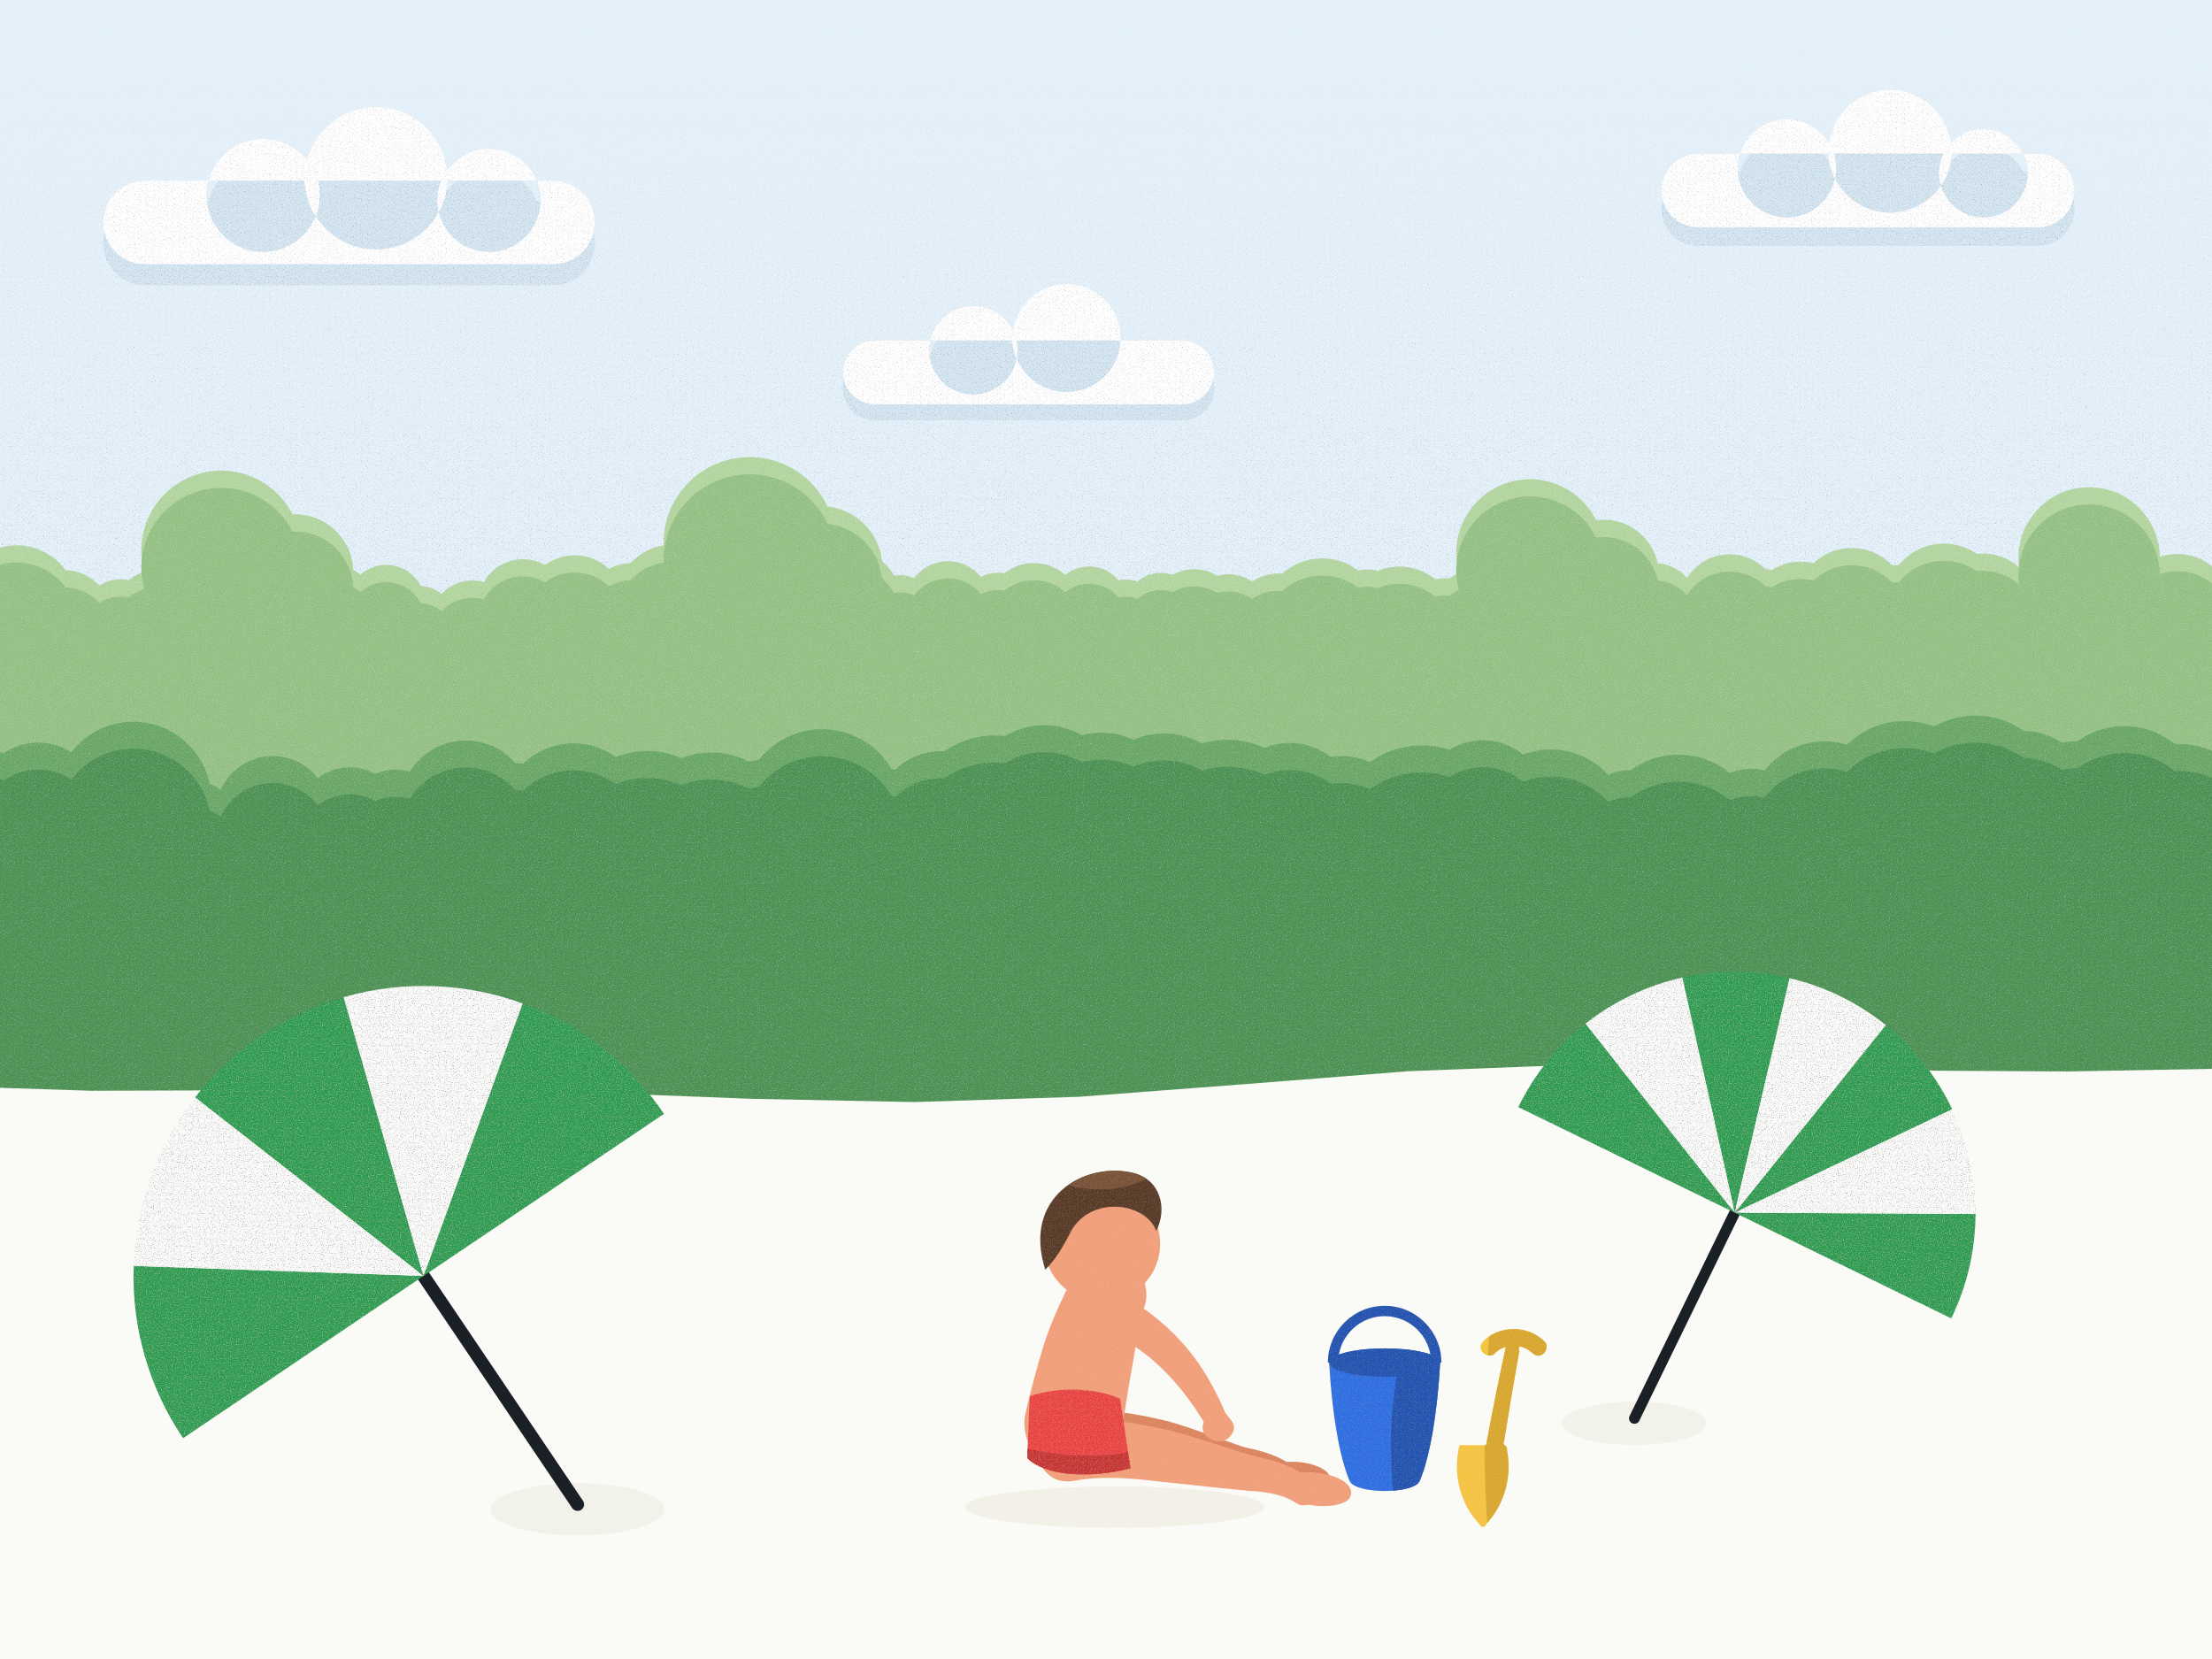
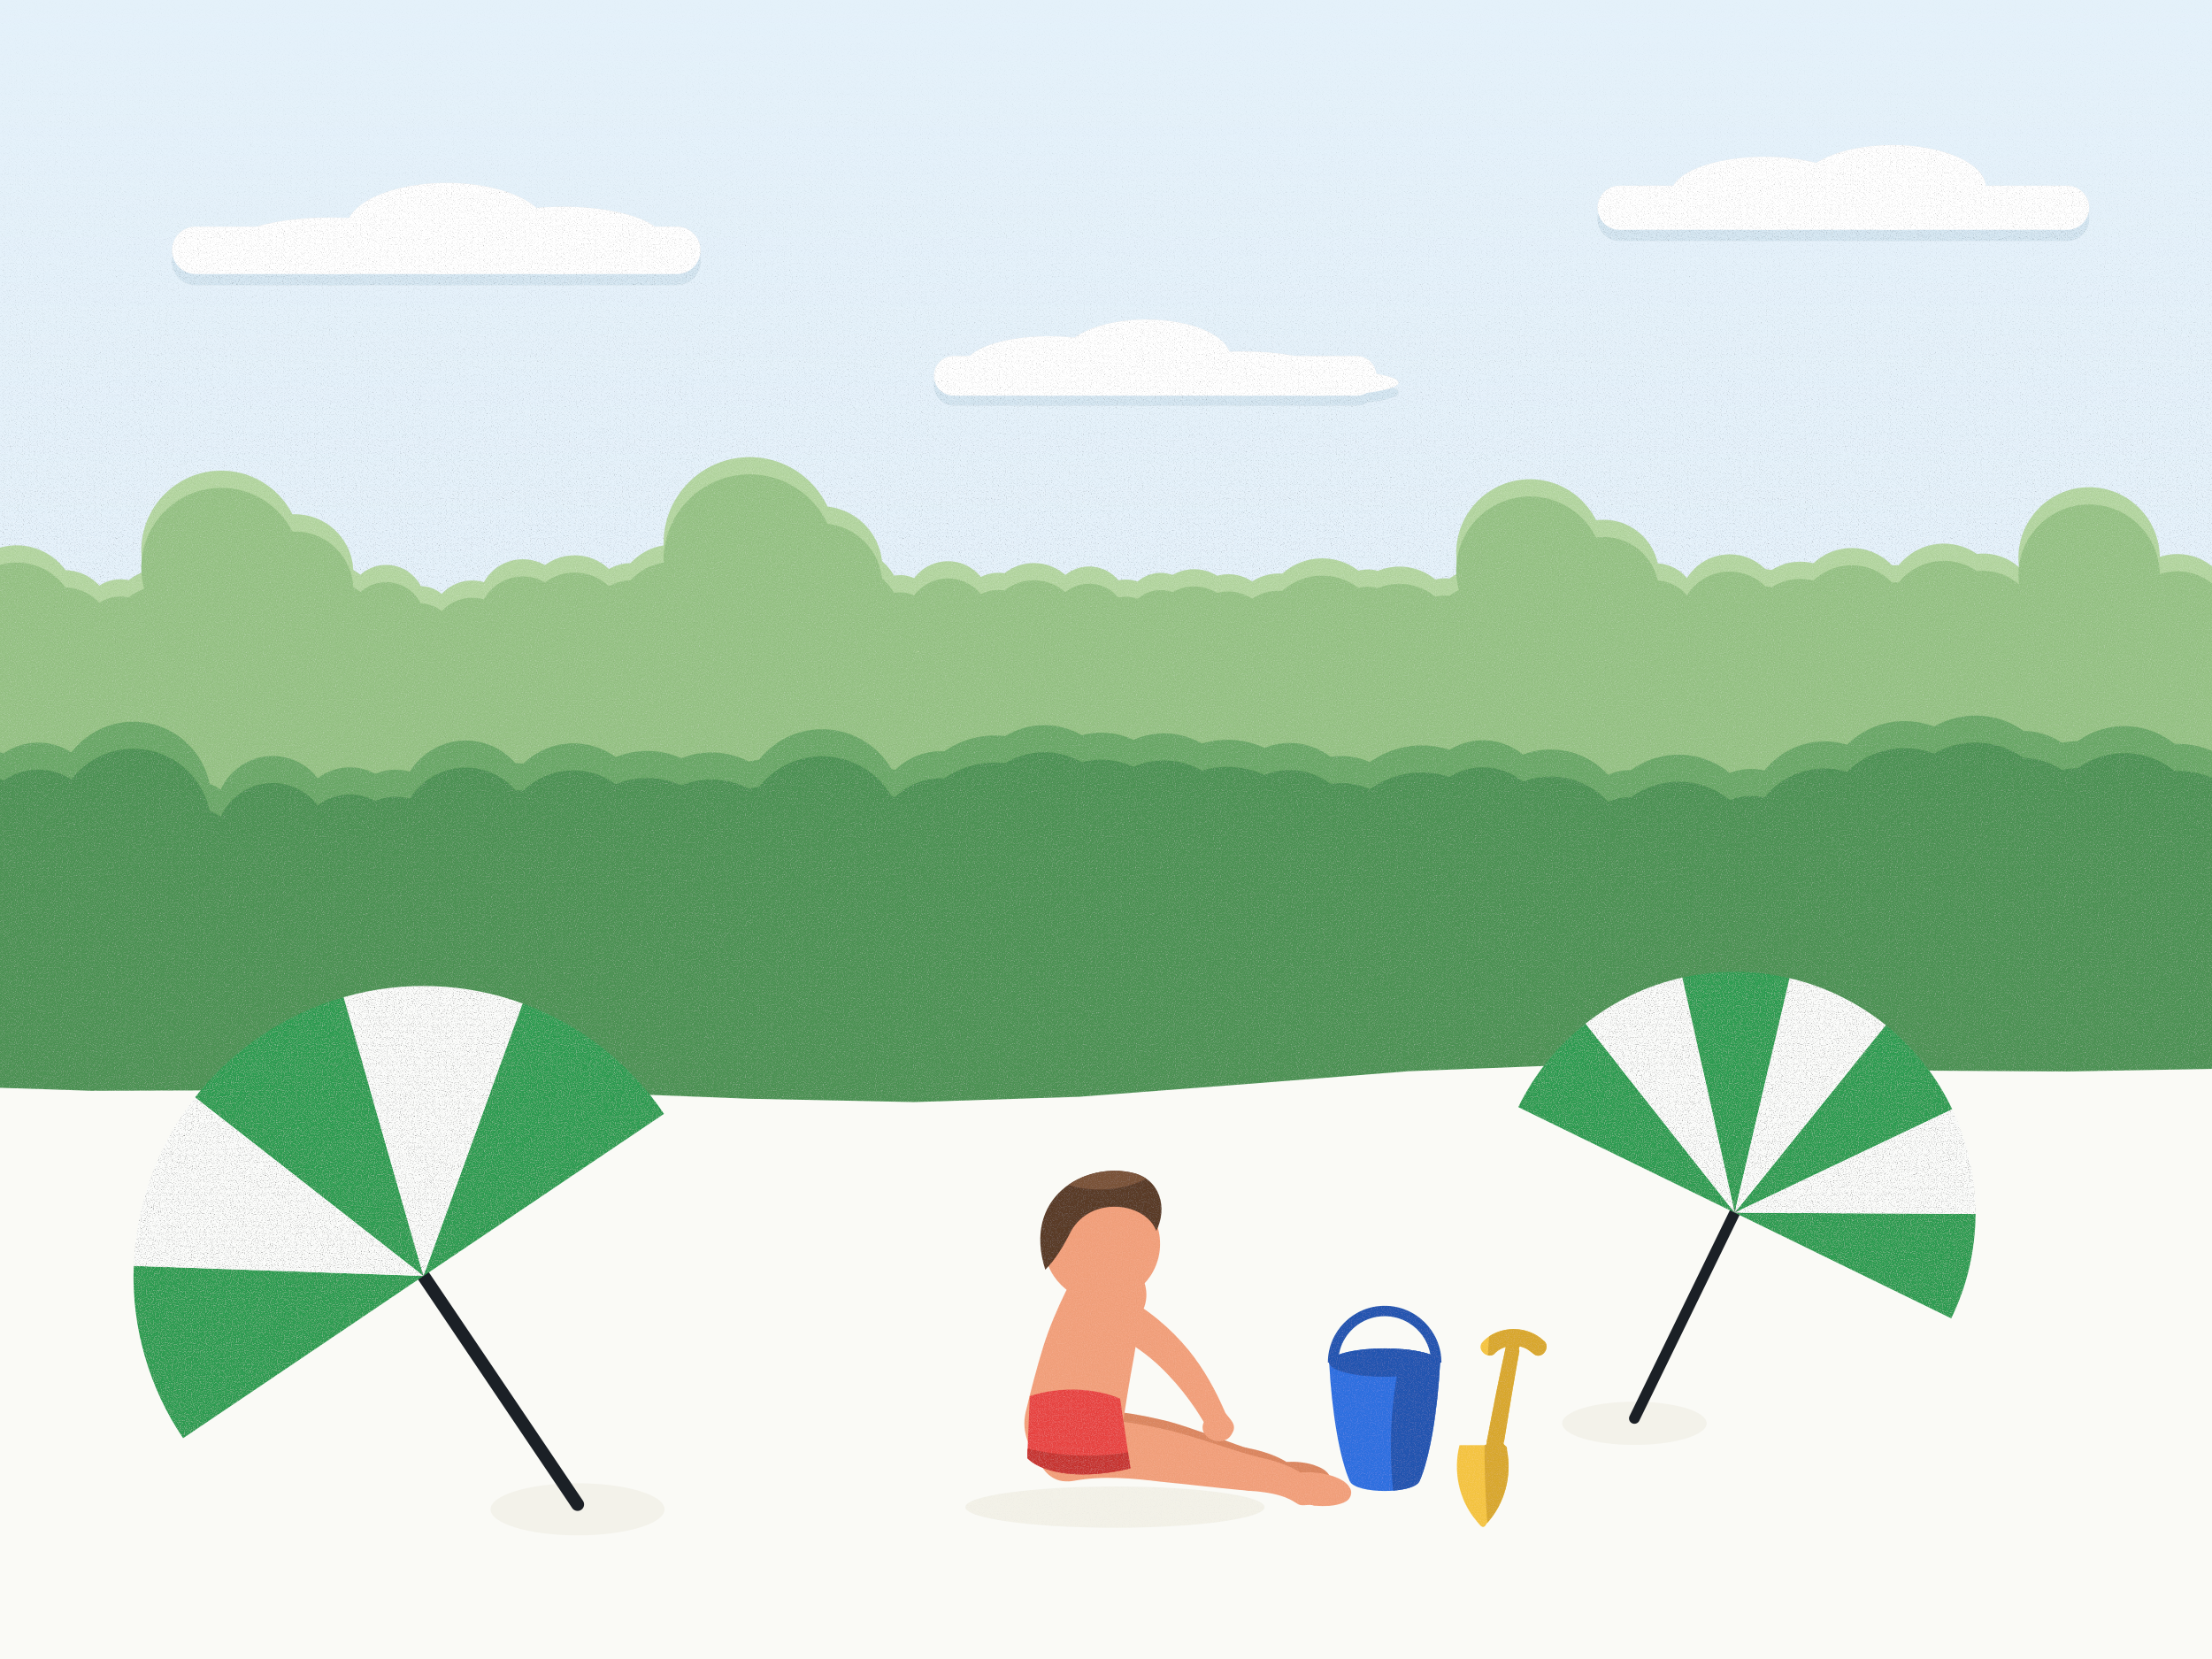
<svg xmlns="http://www.w3.org/2000/svg" width="1800" height="1350" viewBox="0 0 1800 1350">
  <defs>
    <filter id="grainCiel" x="-2%" y="-2%" width="104%" height="104%">
      <feTurbulence type="fractalNoise" baseFrequency="1.2" numOctaves="2" seed="8" result="bruit" />
      <feColorMatrix in="bruit" type="saturate" values="0" result="gris" />
      <feComponentTransfer in="gris" result="regle">
        <feFuncA type="linear" slope="1.05" intercept="0" />
      </feComponentTransfer>
      <feComposite in="regle" in2="SourceAlpha" operator="in" result="decoupe" />
      <feBlend in="SourceGraphic" in2="decoupe" mode="overlay" />
    </filter>
    <filter id="grainVert" x="-2%" y="-2%" width="104%" height="104%">
      <feTurbulence type="fractalNoise" baseFrequency="1.2" numOctaves="2" seed="21" result="bruit" />
      <feColorMatrix in="bruit" type="saturate" values="0" result="gris" />
      <feComponentTransfer in="gris" result="regle">
        <feFuncA type="linear" slope="0.50" intercept="0" />
      </feComponentTransfer>
      <feComposite in="regle" in2="SourceAlpha" operator="in" result="decoupe" />
      <feBlend in="SourceGraphic" in2="decoupe" mode="overlay" />
    </filter>
    <filter id="grainTissu" x="-2%" y="-2%" width="104%" height="104%">
      <feTurbulence type="fractalNoise" baseFrequency="1.2" numOctaves="2" seed="77" result="bruit" />
      <feColorMatrix in="bruit" type="luminanceToAlpha" result="alpha" />
      <feComponentTransfer in="alpha" result="hauts">
        <feFuncA type="table" tableValues="0 0 0.15" />
      </feComponentTransfer>
      <feFlood flood-color="#FFFFFF" result="blanc" />
      <feComposite in="blanc" in2="hauts" operator="in" result="clairs" />
      <feComponentTransfer in="alpha" result="bas">
        <feFuncA type="table" tableValues="0.15 0 0" />
      </feComponentTransfer>
      <feFlood flood-color="#000000" result="noir" />
      <feComposite in="noir" in2="bas" operator="in" result="sombres" />
      <feMerge result="points">
        <feMergeNode in="sombres" />
        <feMergeNode in="clairs" />
      </feMerge>
      <feComposite in="points" in2="SourceAlpha" operator="in" result="coupes" />
      <feMerge>
        <feMergeNode in="SourceGraphic" />
        <feMergeNode in="coupes" />
      </feMerge>
    </filter>
    <filter id="grainDoux" x="-2%" y="-2%" width="104%" height="104%">
      <feTurbulence type="fractalNoise" baseFrequency="1.2" numOctaves="2" seed="61" result="bruit" />
      <feColorMatrix in="bruit" type="luminanceToAlpha" result="alpha" />
      <feComponentTransfer in="alpha" result="hauts">
        <feFuncA type="table" tableValues="0 0 0.13" />
      </feComponentTransfer>
      <feFlood flood-color="#FFFFFF" result="blanc" />
      <feComposite in="blanc" in2="hauts" operator="in" result="clairs" />
      <feComponentTransfer in="alpha" result="bas">
        <feFuncA type="table" tableValues="0.13 0 0" />
      </feComponentTransfer>
      <feFlood flood-color="#000000" result="noir" />
      <feComposite in="noir" in2="bas" operator="in" result="sombres" />
      <feMerge result="points">
        <feMergeNode in="sombres" />
        <feMergeNode in="clairs" />
      </feMerge>
      <feComposite in="points" in2="SourceAlpha" operator="in" result="coupes" />
      <feMerge>
        <feMergeNode in="SourceGraphic" />
        <feMergeNode in="coupes" />
      </feMerge>
    </filter>
    <filter id="grainToileVerte" x="-2%" y="-2%" width="104%" height="104%">
      <feTurbulence type="fractalNoise" baseFrequency="1.2" numOctaves="2" seed="44" result="bruit" />
      <feColorMatrix in="bruit" type="luminanceToAlpha" result="alpha" />
      <feComponentTransfer in="alpha" result="hauts">
        <feFuncA type="table" tableValues="0 0 0.38" />
      </feComponentTransfer>
      <feFlood flood-color="#FFFFFF" result="blanc" />
      <feComposite in="blanc" in2="hauts" operator="in" result="clairs" />
      <feComponentTransfer in="alpha" result="bas">
        <feFuncA type="table" tableValues="0.38 0 0" />
      </feComponentTransfer>
      <feFlood flood-color="#000000" result="noir" />
      <feComposite in="noir" in2="bas" operator="in" result="sombres" />
      <feMerge result="points">
        <feMergeNode in="sombres" />
        <feMergeNode in="clairs" />
      </feMerge>
      <feComposite in="points" in2="SourceAlpha" operator="in" result="coupes" />
      <feMerge>
        <feMergeNode in="SourceGraphic" />
        <feMergeNode in="coupes" />
      </feMerge>
    </filter>
    <filter id="grainToileBlanche" x="-2%" y="-2%" width="104%" height="104%">
      <feTurbulence type="fractalNoise" baseFrequency="1.2" numOctaves="2" seed="44" result="bruit" />
      <feColorMatrix in="bruit" type="luminanceToAlpha" result="alpha" />
      <feComponentTransfer in="alpha" result="hauts">
        <feFuncA type="table" tableValues="0 0 1.00" />
      </feComponentTransfer>
      <feFlood flood-color="#FFFFFF" result="blanc" />
      <feComposite in="blanc" in2="hauts" operator="in" result="clairs" />
      <feComponentTransfer in="alpha" result="bas">
        <feFuncA type="table" tableValues="1.00 0 0" />
      </feComponentTransfer>
      <feFlood flood-color="#000000" result="noir" />
      <feComposite in="noir" in2="bas" operator="in" result="sombres" />
      <feMerge result="points">
        <feMergeNode in="sombres" />
        <feMergeNode in="clairs" />
      </feMerge>
      <feComposite in="points" in2="SourceAlpha" operator="in" result="coupes" />
      <feMerge>
        <feMergeNode in="SourceGraphic" />
        <feMergeNode in="coupes" />
      </feMerge>
    </filter>
    <linearGradient id="degradeGrain" gradientUnits="userSpaceOnUse" x1="0" y1="0" x2="0" y2="470">
      <stop offset="0" stop-color="#111111" />
      <stop offset="0.45" stop-color="#8A8A8A" />
      <stop offset="1" stop-color="#FFFFFF" />
    </linearGradient>
    <mask id="masqueGrain">
      <rect x="0" y="0" width="1800" height="1350" fill="url(#degradeGrain)" />
    </mask>
    <clipPath id="coupeNuage1">
-       <path d="M118 232 h332 a34 34 0 0 0 0-68 h-332 a34 34 0 0 0 0 68 z" />
-       <circle cx="214" cy="176" r="46" />
-       <circle cx="306" cy="162" r="58" />
-       <circle cx="398" cy="180" r="42" />
+       <rect x="140.0" y="193.4" width="430.0" height="38.6" rx="19.3" />
+       <ellipse cx="269.0" cy="209.0" rx="81.7" ry="23.0" />
+       <ellipse cx="363.6" cy="194.9" rx="81.7" ry="37.1" />
+       <ellipse cx="458.2" cy="204.6" rx="81.7" ry="27.4" />
    </clipPath>
    <clipPath id="coupeNuage2">
-       <path d="M712 342 h250 a26 26 0 0 0 0-52 h-250 a26 26 0 0 0 0 52 z" />
-       <circle cx="792" cy="298" r="36" />
-       <circle cx="868" cy="288" r="44" />
+       <rect x="760.0" y="297.7" width="360.0" height="32.3" rx="16.1" />
+       <ellipse cx="853.6" cy="305.8" rx="68.4" ry="24.2" />
+       <ellipse cx="932.8" cy="299.0" rx="68.4" ry="31.0" />
+       <ellipse cx="1012.0" cy="312.0" rx="68.4" ry="18.0" />
+       <ellipse cx="1069.6" cy="319.4" rx="68.4" ry="10.6" />
    </clipPath>
    <clipPath id="coupeNuage3">
-       <path d="M1382 200 h276 a30 30 0 0 0 0-60 h-276 a30 30 0 0 0 0 60 z" />
-       <circle cx="1454" cy="152" r="40" />
-       <circle cx="1538" cy="138" r="50" />
-       <circle cx="1614" cy="156" r="36" />
+       <rect x="1300.0" y="160.1" width="400.0" height="35.9" rx="17.9" />
+       <ellipse cx="1436.0" cy="166.3" rx="76.0" ry="29.7" />
+       <ellipse cx="1540.0" cy="161.5" rx="76.0" ry="34.5" />
    </clipPath>
    <clipPath id="coupeVert1">
      <path d="M-60.0 503.2 L74.0 507.6 L208.0 507.2 L342.0 506.3 L476.0 508.9 L610.0 514.1 L744.0 516.8 L878.0 512.5 L1012.0 502.3 L1146.0 491.7 L1280.0 486.5 L1414.0 487.7 L1548.0 491.1 L1682.0 491.9 L1816.0 489.5 L1950.0 488.1 L1800 1350 L0 1350 Z" />
      <circle cx="-136.0" cy="502.4" r="37.3" />
      <circle cx="-106.3" cy="495.5" r="47.3" />
      <circle cx="-67.1" cy="494.3" r="32.4" />
      <circle cx="-25.8" cy="496.5" r="38.0" />
      <circle cx="13.6" cy="492.9" r="49.1" />
      <circle cx="52.4" cy="502.5" r="38.5" />
      <circle cx="98.0" cy="502.4" r="31.0" />
      <circle cx="131.5" cy="505.8" r="43.0" />
      <circle cx="157.7" cy="497.1" r="31.1" />
      <circle cx="181.8" cy="496.8" r="34.4" />
      <circle cx="207.5" cy="503.6" r="43.8" />
      <circle cx="239.2" cy="493.2" r="34.3" />
      <circle cx="271.7" cy="493.5" r="33.6" />
      <circle cx="314.3" cy="491.2" r="31.5" />
      <circle cx="342.2" cy="503.5" r="26.5" />
      <circle cx="384.3" cy="506.1" r="33.7" />
      <circle cx="425.4" cy="491.2" r="36.1" />
      <circle cx="467.6" cy="492.5" r="40.6" />
      <circle cx="513.1" cy="493.1" r="34.8" />
      <circle cx="547.1" cy="489.4" r="46.1" />
      <circle cx="578.8" cy="505.8" r="34.1" />
      <circle cx="624.3" cy="492.0" r="37.2" />
      <circle cx="663.0" cy="493.7" r="46.7" />
      <circle cx="690.5" cy="489.3" r="42.5" />
      <circle cx="732.6" cy="494.1" r="26.1" />
      <circle cx="771.4" cy="491.1" r="34.4" />
      <circle cx="812.5" cy="497.8" r="31.7" />
      <circle cx="841.3" cy="496.8" r="38.6" />
      <circle cx="886.3" cy="491.8" r="30.8" />
      <circle cx="916.0" cy="500.9" r="29.3" />
      <circle cx="944.5" cy="494.6" r="28.4" />
      <circle cx="971.7" cy="498.5" r="35.3" />
      <circle cx="999.6" cy="501.8" r="34.5" />
      <circle cx="1040.7" cy="506.6" r="39.9" />
      <circle cx="1075.9" cy="502.9" r="48.5" />
      <circle cx="1113.1" cy="492.2" r="28.8" />
      <circle cx="1138.8" cy="507.0" r="45.9" />
      <circle cx="1175.6" cy="498.7" r="28.1" />
      <circle cx="1203.8" cy="502.6" r="40.0" />
      <circle cx="1230.3" cy="492.8" r="29.0" />
      <circle cx="1274.6" cy="507.8" r="39.5" />
      <circle cx="1311.8" cy="499.2" r="40.3" />
      <circle cx="1347.0" cy="492.0" r="33.6" />
      <circle cx="1370.5" cy="500.5" r="27.5" />
      <circle cx="1407.5" cy="492.0" r="40.9" />
      <circle cx="1435.0" cy="493.7" r="30.6" />
      <circle cx="1465.0" cy="500.7" r="43.6" />
      <circle cx="1506.8" cy="491.3" r="45.3" />
      <circle cx="1543.0" cy="496.7" r="36.8" />
      <circle cx="1581.8" cy="489.6" r="47.2" />
      <circle cx="1613.7" cy="494.6" r="44.1" />
      <circle cx="1652.2" cy="501.1" r="28.9" />
      <circle cx="1692.6" cy="496.0" r="44.1" />
      <circle cx="1737.6" cy="497.9" r="31.1" />
      <circle cx="1771.8" cy="496.2" r="45.3" />
      <circle cx="1794.8" cy="506.4" r="34.2" />
      <circle cx="1839.0" cy="502.1" r="32.1" />
      <circle cx="180.0" cy="448" r="65.0" />
      <circle cx="240.0" cy="466" r="47.5" />
      <circle cx="610.0" cy="442" r="70.0" />
      <circle cx="668.0" cy="462" r="50.0" />
      <circle cx="1245.0" cy="450" r="60.0" />
      <circle cx="1305.0" cy="468" r="45.0" />
      <circle cx="1700.0" cy="454" r="57.5" />
    </clipPath>
    <clipPath id="coupeVert2">
      <path d="M-60.0 671.2 L74.0 675.6 L208.0 675.2 L342.0 674.3 L476.0 676.9 L610.0 682.1 L744.0 684.8 L878.0 680.5 L1012.0 670.3 L1146.0 659.7 L1280.0 654.5 L1414.0 655.7 L1548.0 659.1 L1682.0 659.9 L1816.0 657.5 L1950.0 656.1 L1800 1350 L0 1350 Z" />
      <circle cx="-172.0" cy="649.8" r="68.5" />
      <circle cx="-108.7" cy="673.8" r="44.3" />
      <circle cx="-64.8" cy="664.3" r="71.0" />
      <circle cx="-19.0" cy="663.4" r="54.8" />
      <circle cx="31.1" cy="654.0" r="49.7" />
      <circle cx="68.8" cy="668.9" r="51.1" />
      <circle cx="108.5" cy="650.7" r="63.4" />
      <circle cx="156.7" cy="674.1" r="38.9" />
      <circle cx="221.9" cy="661.5" r="46.3" />
      <circle cx="284.7" cy="667.3" r="42.9" />
      <circle cx="321.9" cy="668.0" r="41.7" />
      <circle cx="379.0" cy="656.2" r="53.6" />
      <circle cx="420.4" cy="659.0" r="38.0" />
      <circle cx="466.6" cy="663.5" r="58.6" />
      <circle cx="526.7" cy="679.0" r="67.9" />
      <circle cx="578.9" cy="677.8" r="65.5" />
      <circle cx="621.8" cy="669.0" r="50.8" />
      <circle cx="669.0" cy="658.8" r="65.4" />
      <circle cx="720.1" cy="672.2" r="46.6" />
      <circle cx="765.7" cy="664.5" r="53.2" />
      <circle cx="809.7" cy="671.1" r="72.6" />
      <circle cx="849.8" cy="651.3" r="61.2" />
      <circle cx="896.2" cy="657.6" r="61.4" />
      <circle cx="947.2" cy="658.3" r="61.5" />
      <circle cx="998.9" cy="673.9" r="71.9" />
      <circle cx="1049.5" cy="659.3" r="54.7" />
      <circle cx="1091.4" cy="671.9" r="56.7" />
      <circle cx="1157.0" cy="679.3" r="72.7" />
      <circle cx="1206.8" cy="653.5" r="51.1" />
      <circle cx="1262.0" cy="672.9" r="63.0" />
      <circle cx="1326.0" cy="668.3" r="41.6" />
      <circle cx="1366.0" cy="679.7" r="65.6" />
      <circle cx="1425.1" cy="672.9" r="47.2" />
      <circle cx="1484.7" cy="665.5" r="62.2" />
      <circle cx="1549.9" cy="653.6" r="66.8" />
      <circle cx="1607.5" cy="650.0" r="67.7" />
      <circle cx="1645.3" cy="654.1" r="59.4" />
      <circle cx="1691.8" cy="676.4" r="73.3" />
      <circle cx="1728.7" cy="656.1" r="65.2" />
      <circle cx="1772.2" cy="675.6" r="70.3" />
      <circle cx="1837.1" cy="655.2" r="51.9" />
    </clipPath>
  </defs>
  <g id="couche1">
    <g id="palier01">
      <rect x="0" y="0" width="1800" height="1350" fill="#E4F1FA" />
      <g mask="url(#masqueGrain)">
        <rect x="0" y="0" width="1800" height="1350" fill="#E4F1FA" filter="url(#grainCiel)" />
      </g>
    </g>
    <g id="palier02" filter="url(#grainCiel)">
      <g>
        <g fill="#D3E5F1">
-           <path d="M118 232 h332 a34 34 0 0 0 0-68 h-332 a34 34 0 0 0 0 68 z" />
-           <circle cx="214" cy="176" r="46" />
-           <circle cx="306" cy="162" r="58" />
-           <circle cx="398" cy="180" r="42" />
+           <rect x="140.0" y="193.4" width="430.0" height="38.6" rx="19.3" />
+           <ellipse cx="269.0" cy="209.0" rx="81.7" ry="23.0" />
+           <ellipse cx="363.6" cy="194.9" rx="81.7" ry="37.1" />
+           <ellipse cx="458.2" cy="204.6" rx="81.7" ry="27.4" />
        </g>
-         <g clip-path="url(#coupeNuage1)" fill="#FFFFFF" transform="translate(0,-17)">
-           <path d="M118 232 h332 a34 34 0 0 0 0-68 h-332 a34 34 0 0 0 0 68 z" />
-           <circle cx="214" cy="176" r="46" />
-           <circle cx="306" cy="162" r="58" />
-           <circle cx="398" cy="180" r="42" />
+         <g clip-path="url(#coupeNuage1)" fill="#FFFFFF" transform="translate(0,-9)">
+           <rect x="140.0" y="193.4" width="430.0" height="38.6" rx="19.3" />
+           <ellipse cx="269.0" cy="209.0" rx="81.7" ry="23.0" />
+           <ellipse cx="363.6" cy="194.9" rx="81.7" ry="37.1" />
+           <ellipse cx="458.2" cy="204.6" rx="81.7" ry="27.4" />
        </g>
      </g>
      <g>
        <g fill="#D3E5F1">
-           <path d="M712 342 h250 a26 26 0 0 0 0-52 h-250 a26 26 0 0 0 0 52 z" />
-           <circle cx="792" cy="298" r="36" />
-           <circle cx="868" cy="288" r="44" />
+           <rect x="760.0" y="297.7" width="360.0" height="32.3" rx="16.1" />
+           <ellipse cx="853.6" cy="305.8" rx="68.4" ry="24.2" />
+           <ellipse cx="932.8" cy="299.0" rx="68.4" ry="31.0" />
+           <ellipse cx="1012.0" cy="312.0" rx="68.4" ry="18.0" />
+           <ellipse cx="1069.6" cy="319.4" rx="68.4" ry="10.6" />
        </g>
-         <g clip-path="url(#coupeNuage2)" fill="#FFFFFF" transform="translate(0,-13)">
-           <path d="M712 342 h250 a26 26 0 0 0 0-52 h-250 a26 26 0 0 0 0 52 z" />
-           <circle cx="792" cy="298" r="36" />
-           <circle cx="868" cy="288" r="44" />
+         <g clip-path="url(#coupeNuage2)" fill="#FFFFFF" transform="translate(0,-8)">
+           <rect x="760.0" y="297.7" width="360.0" height="32.3" rx="16.1" />
+           <ellipse cx="853.6" cy="305.8" rx="68.4" ry="24.2" />
+           <ellipse cx="932.8" cy="299.0" rx="68.4" ry="31.0" />
+           <ellipse cx="1012.0" cy="312.0" rx="68.4" ry="18.0" />
+           <ellipse cx="1069.6" cy="319.4" rx="68.4" ry="10.6" />
        </g>
      </g>
      <g>
        <g fill="#D3E5F1">
-           <path d="M1382 200 h276 a30 30 0 0 0 0-60 h-276 a30 30 0 0 0 0 60 z" />
-           <circle cx="1454" cy="152" r="40" />
-           <circle cx="1538" cy="138" r="50" />
-           <circle cx="1614" cy="156" r="36" />
+           <rect x="1300.0" y="160.1" width="400.0" height="35.9" rx="17.9" />
+           <ellipse cx="1436.0" cy="166.3" rx="76.0" ry="29.7" />
+           <ellipse cx="1540.0" cy="161.5" rx="76.0" ry="34.5" />
        </g>
-         <g clip-path="url(#coupeNuage3)" fill="#FFFFFF" transform="translate(0,-15)">
-           <path d="M1382 200 h276 a30 30 0 0 0 0-60 h-276 a30 30 0 0 0 0 60 z" />
-           <circle cx="1454" cy="152" r="40" />
-           <circle cx="1538" cy="138" r="50" />
-           <circle cx="1614" cy="156" r="36" />
+         <g clip-path="url(#coupeNuage3)" fill="#FFFFFF" transform="translate(0,-9)">
+           <rect x="1300.0" y="160.1" width="400.0" height="35.9" rx="17.9" />
+           <ellipse cx="1436.0" cy="166.3" rx="76.0" ry="29.7" />
+           <ellipse cx="1540.0" cy="161.5" rx="76.0" ry="34.5" />
        </g>
      </g>
    </g>
  </g>
  <g id="grillage">

  

</g>
  <g id="couche2" filter="url(#grainVert)">
    <g id="palierV1">
      <g fill="#B4D6A0">
        <path d="M-60.0 503.2 L74.0 507.6 L208.0 507.2 L342.0 506.3 L476.0 508.9 L610.0 514.1 L744.0 516.8 L878.0 512.5 L1012.0 502.3 L1146.0 491.7 L1280.0 486.5 L1414.0 487.7 L1548.0 491.1 L1682.0 491.9 L1816.0 489.5 L1950.0 488.1 L1800 1350 L0 1350 Z" />
        <circle cx="-136.0" cy="502.4" r="37.3" />
        <circle cx="-106.3" cy="495.5" r="47.3" />
        <circle cx="-67.1" cy="494.3" r="32.4" />
        <circle cx="-25.8" cy="496.5" r="38.0" />
        <circle cx="13.6" cy="492.9" r="49.1" />
        <circle cx="52.4" cy="502.5" r="38.5" />
        <circle cx="98.0" cy="502.4" r="31.0" />
        <circle cx="131.5" cy="505.8" r="43.0" />
        <circle cx="157.7" cy="497.1" r="31.1" />
        <circle cx="181.8" cy="496.8" r="34.4" />
        <circle cx="207.5" cy="503.6" r="43.8" />
        <circle cx="239.2" cy="493.2" r="34.3" />
        <circle cx="271.7" cy="493.5" r="33.6" />
        <circle cx="314.3" cy="491.2" r="31.5" />
        <circle cx="342.2" cy="503.5" r="26.5" />
        <circle cx="384.3" cy="506.1" r="33.7" />
        <circle cx="425.4" cy="491.2" r="36.1" />
        <circle cx="467.6" cy="492.5" r="40.6" />
        <circle cx="513.1" cy="493.1" r="34.8" />
        <circle cx="547.1" cy="489.4" r="46.1" />
        <circle cx="578.8" cy="505.8" r="34.1" />
        <circle cx="624.3" cy="492.0" r="37.2" />
        <circle cx="663.0" cy="493.7" r="46.7" />
        <circle cx="690.5" cy="489.3" r="42.5" />
        <circle cx="732.6" cy="494.1" r="26.1" />
        <circle cx="771.4" cy="491.1" r="34.4" />
        <circle cx="812.5" cy="497.8" r="31.7" />
        <circle cx="841.3" cy="496.8" r="38.6" />
        <circle cx="886.3" cy="491.8" r="30.8" />
        <circle cx="916.0" cy="500.9" r="29.3" />
        <circle cx="944.5" cy="494.6" r="28.4" />
        <circle cx="971.7" cy="498.5" r="35.3" />
        <circle cx="999.6" cy="501.8" r="34.5" />
        <circle cx="1040.7" cy="506.6" r="39.9" />
        <circle cx="1075.9" cy="502.9" r="48.5" />
        <circle cx="1113.1" cy="492.2" r="28.8" />
        <circle cx="1138.8" cy="507.0" r="45.9" />
        <circle cx="1175.6" cy="498.7" r="28.1" />
        <circle cx="1203.8" cy="502.6" r="40.0" />
        <circle cx="1230.3" cy="492.8" r="29.0" />
        <circle cx="1274.6" cy="507.8" r="39.5" />
        <circle cx="1311.8" cy="499.2" r="40.3" />
        <circle cx="1347.0" cy="492.0" r="33.6" />
        <circle cx="1370.5" cy="500.5" r="27.5" />
        <circle cx="1407.5" cy="492.0" r="40.9" />
        <circle cx="1435.0" cy="493.7" r="30.6" />
        <circle cx="1465.0" cy="500.7" r="43.6" />
        <circle cx="1506.8" cy="491.3" r="45.3" />
        <circle cx="1543.0" cy="496.7" r="36.8" />
        <circle cx="1581.8" cy="489.6" r="47.2" />
        <circle cx="1613.7" cy="494.6" r="44.1" />
        <circle cx="1652.2" cy="501.1" r="28.9" />
        <circle cx="1692.6" cy="496.0" r="44.1" />
        <circle cx="1737.6" cy="497.9" r="31.1" />
        <circle cx="1771.8" cy="496.2" r="45.3" />
        <circle cx="1794.8" cy="506.4" r="34.2" />
        <circle cx="1839.0" cy="502.1" r="32.1" />
        <circle cx="180.0" cy="448" r="65.0" />
        <circle cx="240.0" cy="466" r="47.5" />
        <circle cx="610.0" cy="442" r="70.0" />
        <circle cx="668.0" cy="462" r="50.0" />
        <circle cx="1245.0" cy="450" r="60.0" />
        <circle cx="1305.0" cy="468" r="45.0" />
        <circle cx="1700.0" cy="454" r="57.5" />
      </g>
      <g clip-path="url(#coupeVert1)" fill="#96C285" transform="translate(0,14)">
        <path d="M-60.0 503.2 L74.0 507.6 L208.0 507.2 L342.0 506.3 L476.0 508.9 L610.0 514.1 L744.0 516.8 L878.0 512.5 L1012.0 502.3 L1146.0 491.7 L1280.0 486.5 L1414.0 487.7 L1548.0 491.1 L1682.0 491.9 L1816.0 489.5 L1950.0 488.1 L1800 1350 L0 1350 Z" />
        <circle cx="-136.0" cy="502.4" r="37.3" />
        <circle cx="-106.3" cy="495.5" r="47.3" />
        <circle cx="-67.1" cy="494.3" r="32.4" />
        <circle cx="-25.8" cy="496.5" r="38.0" />
        <circle cx="13.6" cy="492.9" r="49.1" />
        <circle cx="52.4" cy="502.5" r="38.5" />
        <circle cx="98.0" cy="502.4" r="31.0" />
        <circle cx="131.5" cy="505.8" r="43.0" />
        <circle cx="157.7" cy="497.1" r="31.1" />
        <circle cx="181.8" cy="496.8" r="34.4" />
        <circle cx="207.5" cy="503.6" r="43.8" />
        <circle cx="239.2" cy="493.2" r="34.3" />
        <circle cx="271.7" cy="493.5" r="33.6" />
        <circle cx="314.3" cy="491.2" r="31.5" />
        <circle cx="342.2" cy="503.5" r="26.5" />
        <circle cx="384.3" cy="506.1" r="33.7" />
        <circle cx="425.4" cy="491.2" r="36.1" />
        <circle cx="467.6" cy="492.5" r="40.6" />
        <circle cx="513.1" cy="493.1" r="34.8" />
        <circle cx="547.1" cy="489.4" r="46.1" />
        <circle cx="578.8" cy="505.8" r="34.1" />
        <circle cx="624.3" cy="492.0" r="37.2" />
        <circle cx="663.0" cy="493.7" r="46.7" />
        <circle cx="690.5" cy="489.3" r="42.5" />
        <circle cx="732.6" cy="494.1" r="26.1" />
        <circle cx="771.4" cy="491.1" r="34.4" />
        <circle cx="812.5" cy="497.8" r="31.7" />
        <circle cx="841.3" cy="496.8" r="38.6" />
        <circle cx="886.3" cy="491.8" r="30.8" />
        <circle cx="916.0" cy="500.9" r="29.3" />
        <circle cx="944.5" cy="494.6" r="28.4" />
        <circle cx="971.7" cy="498.5" r="35.3" />
        <circle cx="999.6" cy="501.8" r="34.5" />
        <circle cx="1040.7" cy="506.6" r="39.9" />
        <circle cx="1075.9" cy="502.9" r="48.5" />
        <circle cx="1113.1" cy="492.2" r="28.8" />
        <circle cx="1138.8" cy="507.0" r="45.9" />
        <circle cx="1175.6" cy="498.7" r="28.1" />
        <circle cx="1203.8" cy="502.6" r="40.0" />
        <circle cx="1230.3" cy="492.8" r="29.0" />
        <circle cx="1274.6" cy="507.8" r="39.5" />
        <circle cx="1311.8" cy="499.2" r="40.3" />
        <circle cx="1347.0" cy="492.0" r="33.6" />
        <circle cx="1370.5" cy="500.5" r="27.5" />
        <circle cx="1407.5" cy="492.0" r="40.9" />
        <circle cx="1435.0" cy="493.7" r="30.6" />
        <circle cx="1465.0" cy="500.7" r="43.6" />
        <circle cx="1506.8" cy="491.3" r="45.3" />
        <circle cx="1543.0" cy="496.7" r="36.8" />
        <circle cx="1581.8" cy="489.6" r="47.2" />
        <circle cx="1613.7" cy="494.6" r="44.1" />
        <circle cx="1652.2" cy="501.1" r="28.9" />
        <circle cx="1692.6" cy="496.0" r="44.1" />
        <circle cx="1737.6" cy="497.9" r="31.1" />
        <circle cx="1771.8" cy="496.2" r="45.3" />
        <circle cx="1794.8" cy="506.4" r="34.2" />
        <circle cx="1839.0" cy="502.1" r="32.1" />
        <circle cx="180.0" cy="448" r="65.0" />
        <circle cx="240.0" cy="466" r="47.5" />
        <circle cx="610.0" cy="442" r="70.0" />
        <circle cx="668.0" cy="462" r="50.0" />
        <circle cx="1245.0" cy="450" r="60.0" />
        <circle cx="1305.0" cy="468" r="45.0" />
        <circle cx="1700.0" cy="454" r="57.5" />
      </g>
    </g>
    <g id="palierV2">
      <g fill="#6BA867">
        <path d="M-60.0 671.2 L74.0 675.6 L208.0 675.2 L342.0 674.3 L476.0 676.9 L610.0 682.1 L744.0 684.8 L878.0 680.5 L1012.0 670.3 L1146.0 659.7 L1280.0 654.5 L1414.0 655.7 L1548.0 659.1 L1682.0 659.9 L1816.0 657.5 L1950.0 656.1 L1800 1350 L0 1350 Z" />
        <circle cx="-172.0" cy="649.8" r="68.5" />
        <circle cx="-108.7" cy="673.8" r="44.3" />
        <circle cx="-64.8" cy="664.3" r="71.0" />
        <circle cx="-19.0" cy="663.4" r="54.8" />
        <circle cx="31.1" cy="654.0" r="49.7" />
        <circle cx="68.8" cy="668.9" r="51.1" />
        <circle cx="108.5" cy="650.7" r="63.4" />
        <circle cx="156.7" cy="674.1" r="38.9" />
        <circle cx="221.9" cy="661.5" r="46.3" />
        <circle cx="284.7" cy="667.3" r="42.9" />
        <circle cx="321.9" cy="668.0" r="41.7" />
        <circle cx="379.0" cy="656.2" r="53.6" />
        <circle cx="420.4" cy="659.0" r="38.0" />
        <circle cx="466.6" cy="663.5" r="58.6" />
        <circle cx="526.7" cy="679.0" r="67.9" />
        <circle cx="578.9" cy="677.8" r="65.5" />
        <circle cx="621.8" cy="669.0" r="50.8" />
        <circle cx="669.0" cy="658.8" r="65.4" />
        <circle cx="720.1" cy="672.2" r="46.6" />
        <circle cx="765.7" cy="664.5" r="53.2" />
        <circle cx="809.7" cy="671.1" r="72.6" />
        <circle cx="849.8" cy="651.3" r="61.2" />
        <circle cx="896.2" cy="657.6" r="61.4" />
        <circle cx="947.2" cy="658.3" r="61.5" />
        <circle cx="998.9" cy="673.9" r="71.9" />
        <circle cx="1049.5" cy="659.3" r="54.7" />
        <circle cx="1091.4" cy="671.9" r="56.7" />
        <circle cx="1157.0" cy="679.3" r="72.7" />
        <circle cx="1206.8" cy="653.5" r="51.1" />
        <circle cx="1262.0" cy="672.9" r="63.0" />
        <circle cx="1326.0" cy="668.3" r="41.6" />
        <circle cx="1366.0" cy="679.7" r="65.6" />
        <circle cx="1425.1" cy="672.9" r="47.2" />
        <circle cx="1484.7" cy="665.5" r="62.2" />
        <circle cx="1549.9" cy="653.6" r="66.8" />
        <circle cx="1607.5" cy="650.0" r="67.7" />
        <circle cx="1645.3" cy="654.1" r="59.4" />
        <circle cx="1691.8" cy="676.4" r="73.3" />
        <circle cx="1728.7" cy="656.1" r="65.2" />
        <circle cx="1772.2" cy="675.6" r="70.3" />
        <circle cx="1837.1" cy="655.2" r="51.9" />
      </g>
      <g clip-path="url(#coupeVert2)" fill="#4E9354" transform="translate(0,22)">
        <path d="M-60.0 671.2 L74.0 675.6 L208.0 675.2 L342.0 674.3 L476.0 676.9 L610.0 682.1 L744.0 684.8 L878.0 680.5 L1012.0 670.3 L1146.0 659.7 L1280.0 654.5 L1414.0 655.7 L1548.0 659.1 L1682.0 659.9 L1816.0 657.5 L1950.0 656.1 L1800 1350 L0 1350 Z" />
        <circle cx="-172.0" cy="649.8" r="68.5" />
        <circle cx="-108.7" cy="673.8" r="44.3" />
        <circle cx="-64.8" cy="664.3" r="71.0" />
        <circle cx="-19.0" cy="663.4" r="54.8" />
        <circle cx="31.1" cy="654.0" r="49.7" />
        <circle cx="68.8" cy="668.9" r="51.1" />
        <circle cx="108.5" cy="650.7" r="63.4" />
        <circle cx="156.7" cy="674.1" r="38.9" />
        <circle cx="221.9" cy="661.5" r="46.3" />
        <circle cx="284.7" cy="667.3" r="42.9" />
        <circle cx="321.9" cy="668.0" r="41.7" />
        <circle cx="379.0" cy="656.2" r="53.6" />
        <circle cx="420.4" cy="659.0" r="38.0" />
        <circle cx="466.6" cy="663.5" r="58.6" />
        <circle cx="526.7" cy="679.0" r="67.9" />
        <circle cx="578.9" cy="677.8" r="65.5" />
        <circle cx="621.8" cy="669.0" r="50.8" />
        <circle cx="669.0" cy="658.8" r="65.4" />
        <circle cx="720.1" cy="672.2" r="46.6" />
        <circle cx="765.7" cy="664.5" r="53.2" />
        <circle cx="809.7" cy="671.1" r="72.6" />
        <circle cx="849.8" cy="651.3" r="61.2" />
        <circle cx="896.2" cy="657.6" r="61.4" />
        <circle cx="947.2" cy="658.3" r="61.5" />
        <circle cx="998.9" cy="673.9" r="71.9" />
        <circle cx="1049.5" cy="659.3" r="54.7" />
        <circle cx="1091.4" cy="671.9" r="56.7" />
        <circle cx="1157.0" cy="679.3" r="72.7" />
        <circle cx="1206.8" cy="653.5" r="51.1" />
        <circle cx="1262.0" cy="672.9" r="63.0" />
        <circle cx="1326.0" cy="668.3" r="41.6" />
        <circle cx="1366.0" cy="679.7" r="65.6" />
        <circle cx="1425.1" cy="672.9" r="47.2" />
        <circle cx="1484.7" cy="665.5" r="62.2" />
        <circle cx="1549.9" cy="653.6" r="66.8" />
        <circle cx="1607.5" cy="650.0" r="67.7" />
        <circle cx="1645.3" cy="654.1" r="59.4" />
        <circle cx="1691.8" cy="676.4" r="73.3" />
        <circle cx="1728.7" cy="656.1" r="65.2" />
        <circle cx="1772.2" cy="675.6" r="70.3" />
        <circle cx="1837.1" cy="655.2" r="51.9" />
      </g>
    </g>
  </g>
  <g id="couche3">
    <g id="palier06">
      <path fill="#FAFAF6" d="M-60.0 883.2 L74.0 887.6 L208.0 887.2 L342.0 886.3 L476.0 888.9 L610.0 894.1 L744.0 896.8 L878.0 892.5 L1012.0 882.3 L1146.0 871.7 L1280.0 866.5 L1414.0 867.7 L1548.0 871.1 L1682.0 871.9 L1816.0 869.5 L1950.0 868.1 L1800 1350 L0 1350 Z" />
    </g>
  </g>
  <g id="couche4">
    <g>
      <ellipse cx="470.0" cy="1228.2" rx="70.8" ry="21.2" fill="#EDEBE0" opacity="0.55" />
      <path d="M470.0 1224.2 L344.6 1038.3" stroke="#1B2026" stroke-width="10.6" stroke-linecap="round" />
      <g fill="#2F9E52" filter="url(#grainToileVerte)">
        <path d="M344.6 1038.3 L149.0 1170.3 C135.1 1149.8 124.6 1127.2 117.8 1103.4 C110.9 1079.6 107.9 1054.8 108.8 1030.1 Z" />
        <path d="M344.6 1038.3 L158.7 893.0 C173.9 873.5 192.1 856.5 212.7 842.7 C233.2 828.8 255.8 818.3 279.6 811.5 Z" />
        <path d="M344.6 1038.3 L425.3 816.6 C448.6 825.0 470.4 837.1 489.9 852.4 C509.4 867.6 526.4 885.8 540.3 906.4 Z" />
      </g>
      <g fill="#FBFCFA" filter="url(#grainToileBlanche)">
        <path d="M344.6 1038.3 L108.8 1030.1 C109.6 1005.3 114.4 980.9 122.9 957.6 C131.3 934.3 143.4 912.5 158.7 893.0 Z" />
        <path d="M344.6 1038.3 L279.6 811.5 C303.4 804.6 328.1 801.6 352.9 802.5 C377.6 803.3 402.1 808.1 425.3 816.6 Z" />
      </g>
    </g>
    <g>
      <ellipse cx="1330.0" cy="1158.2" rx="58.8" ry="17.6" fill="#EDEBE0" opacity="0.55" />
      <path d="M1330.0 1154.2 L1411.6 986.8" stroke="#1B2026" stroke-width="8.8" stroke-linecap="round" />
      <g fill="#2F9E52" filter="url(#grainToileVerte)">
        <path d="M1411.6 986.8 L1235.5 900.9 C1241.9 887.7 1249.8 875.3 1259.0 863.9 C1268.2 852.4 1278.7 842.1 1290.2 833.0 Z" />
        <path d="M1411.6 986.8 L1369.0 795.5 C1383.3 792.3 1397.9 790.8 1412.6 790.8 C1427.3 790.9 1441.9 792.6 1456.2 796.0 Z" />
        <path d="M1411.6 986.8 L1534.6 834.2 C1546.0 843.4 1556.4 853.9 1565.5 865.4 C1574.6 876.9 1582.3 889.4 1588.6 902.7 Z" />
        <path d="M1411.6 986.8 L1607.6 987.8 C1607.5 1002.5 1605.8 1017.1 1602.5 1031.4 C1599.2 1045.7 1594.2 1059.6 1587.8 1072.8 Z" />
      </g>
      <g fill="#FBFCFA" filter="url(#grainToileBlanche)">
        <path d="M1411.6 986.8 L1290.2 833.0 C1301.7 823.9 1314.2 816.1 1327.5 809.8 C1340.7 803.5 1354.6 798.7 1369.0 795.5 Z" />
        <path d="M1411.6 986.8 L1456.2 796.0 C1470.5 799.3 1484.4 804.2 1497.5 810.7 C1510.7 817.1 1523.2 825.0 1534.6 834.2 Z" />
        <path d="M1411.6 986.8 L1588.6 902.7 C1594.9 915.9 1599.7 929.9 1602.9 944.2 C1606.1 958.5 1607.7 973.1 1607.6 987.8 Z" />
      </g>
    </g>
  </g>
  <g id="couche5" filter="url(#grainDoux)">
    <g>
      <ellipse cx="907.3" cy="1226.4" rx="121.8" ry="16.8" fill="#EDEBE0" opacity="0.6" />
      <path d="M 874.86 1195.74 C 897.97 1191.21 921.75 1193.24 944.89 1196.47 C 965.80 1198.37 986.55 1201.73 1007.47 1203.51 C 1015.34 1205.80 1023.43 1198.99 1023.34 1190.98 C 1024.00 1184.12 1018.33 1178.55 1011.89 1177.52 C 991.83 1170.49 972.01 1162.73 951.58 1156.84 C 924.21 1150.07 895.85 1145.35 867.60 1147.97 C 856.42 1149.19 847.35 1159.31 847.43 1170.56 C 846.62 1182.97 856.27 1195.67 869.17 1195.96 C 871.07 1196.08 872.97 1195.99 874.86 1195.74 Z" fill="#DB8760" />
      <path d="M 1010.29 1177.55 C 1004.11 1177.07 998.39 1181.87 997.36 1187.89 C 995.86 1194.07 999.29 1201.26 1005.60 1203.07 C 1009.28 1204.12 1013.17 1203.88 1016.93 1204.55 C 1023.08 1205.30 1029.21 1206.52 1035.04 1208.62 C 1037.95 1209.69 1040.75 1211.01 1043.33 1212.74 C 1046.65 1214.78 1050.52 1213.27 1054.01 1214.69 C 1061.87 1215.37 1070.27 1215.18 1077.48 1211.61 C 1081.09 1209.95 1083.82 1205.76 1082.31 1201.79 C 1080.13 1196.40 1074.23 1193.88 1069.09 1192.12 C 1061.94 1189.87 1054.36 1189.22 1046.90 1189.60 C 1042.13 1186.75 1037.04 1184.41 1031.77 1182.67 C 1026.47 1180.82 1021.01 1179.45 1015.50 1178.36 C 1013.75 1178.17 1012.06 1177.56 1010.29 1177.55 Z" fill="#DB8760" />
      <path d="M 912.87 1164.56 C 915.75 1144.09 919.12 1123.71 922.85 1103.38 C 924.91 1090.63 926.91 1077.80 930.45 1065.37 C 935.87 1052.98 932.00 1037.33 920.79 1029.49 C 908.28 1019.54 887.79 1019.80 877.47 1032.82 C 873.15 1038.34 870.53 1044.92 867.19 1051.05 C 860.19 1065.40 853.89 1080.16 849.08 1095.39 C 843.59 1113.29 838.81 1131.42 834.53 1149.64 C 831.24 1164.19 836.64 1180.61 849.19 1189.11 C 865.54 1201.07 891.39 1199.87 904.42 1183.50 C 908.85 1178.07 911.57 1171.40 912.87 1164.56 Z" fill="#F2A07B" />
      <path d="M 872.86 1205.19 C 896.83 1200.54 921.44 1202.87 945.47 1205.84 C 966.55 1207.87 987.59 1210.41 1008.68 1212.41 C 1015.32 1212.69 1023.02 1215.25 1028.32 1209.72 C 1035.99 1202.79 1033.45 1187.85 1022.79 1185.52 C 999.13 1178.91 976.06 1170.26 952.27 1164.10 C 924.11 1157.65 895.12 1152.82 866.14 1155.21 C 854.16 1156.15 844.21 1166.84 844.30 1178.87 C 843.44 1191.82 853.46 1205.11 866.93 1205.42 C 868.91 1205.55 870.90 1205.46 872.86 1205.19 Z" fill="#F2A07B" />
      <path d="M 1018.67 1184.90 C 1012.00 1184.41 1005.85 1189.61 1004.75 1196.12 C 1003.15 1202.78 1006.85 1210.55 1013.66 1212.48 C 1017.17 1213.52 1020.87 1213.28 1024.47 1213.77 C 1032.40 1214.68 1040.40 1216.02 1047.74 1219.26 C 1050.90 1220.40 1053.57 1222.49 1056.46 1224.11 C 1060.72 1226.14 1065.04 1223.39 1069.33 1225.28 C 1077.65 1225.75 1086.50 1225.95 1094.23 1222.34 C 1098.09 1220.67 1100.63 1216.15 1099.07 1212.06 C 1096.67 1206.05 1090.15 1203.17 1084.44 1201.14 C 1075.96 1198.37 1066.92 1197.62 1058.05 1198.18 C 1053.84 1195.60 1049.40 1193.40 1044.75 1191.70 C 1036.78 1188.51 1028.37 1186.53 1019.95 1184.98 C 1019.52 1184.94 1019.09 1184.91 1018.67 1184.90 Z" fill="#F2A07B" />
      <path d="M 907.56 1052.94 C 895.45 1052.03 886.85 1067.89 893.92 1077.66 C 897.96 1083.27 905.10 1084.73 910.77 1088.10 C 925.85 1096.21 939.56 1106.81 951.18 1119.38 C 959.11 1127.75 966.27 1136.80 972.74 1146.34 C 975.11 1149.88 977.32 1153.54 979.57 1157.17 C 973.70 1170.96 996.71 1179.25 1002.65 1166.31 C 1007.22 1159.20 1000.28 1154.55 997.08 1149.59 C 989.37 1131.57 979.81 1114.19 967.45 1098.92 C 952.57 1080.77 934.20 1065.43 913.46 1054.41 C 911.60 1053.59 909.60 1053.05 907.56 1052.94 Z" fill="#F2A07B" />
      <circle cx="896.8" cy="1012.2" r="47.2" fill="#F2A07B" />
      <g filter="url(#grainTissu)">
        <path d="M 838.00 1136.10 C 863.20 1127.70 892.60 1129.80 911.50 1138.20 L 919.90 1194.90 C 886.30 1203.30 850.60 1201.20 835.90 1186.50 Z" fill="#E8433F" />
        <path d="M 836.22 1178.89 L 835.90 1186.50 C 850.60 1201.20 886.30 1203.30 919.90 1194.90 L 917.96 1181.80 C 890.71 1186.29 863.46 1184.92 836.22 1178.89 Z" fill="#C7332F" />
      </g>
      <path d="M 850.60 1033.20 C 831.70 974.40 882.10 945.00 922.00 954.45 C 944.05 959.70 950.35 982.80 940.90 1001.70 C 932.50 978.60 888.40 972.30 871.60 1001.70 C 865.30 1014.30 859.00 1024.80 850.60 1033.20 Z" fill="#5A3A28" />
      <path d="M 906.70 952.71 C 893.40 952.75 880.06 956.71 869.33 964.25 A 67.20 50.40 0.00 0 0 932.79 959.18 C 929.75 957.07 926.16 955.44 922.00 954.45 C 917.01 953.27 911.86 952.69 906.70 952.71 Z" fill="#7A5238" />
      <path d="M 1123.92 1097.27 A 45.15 11.55 0.00 0 0 1081.60 1108.80 C 1083.70 1148.70 1090.00 1186.50 1098.40 1205.40 C 1103.65 1215.90 1149.85 1215.90 1155.10 1205.40 C 1163.50 1186.50 1169.80 1148.70 1171.90 1108.80 A 45.15 11.55 0.00 0 0 1123.92 1097.27 Z" fill="#2E6FE0" />
      <path d="M 1141.38 1097.87 C 1132.76 1132.71 1129.49 1169.41 1133.61 1212.99 C 1143.88 1212.22 1152.95 1209.71 1155.10 1205.40 C 1163.50 1186.50 1169.80 1148.70 1171.90 1108.80 A 45.15 11.55 0.00 0 0 1141.38 1097.87 Z" fill="#2455B0" />
      <path d="M 1081.60 1108.80 A 45.15 11.55 0.00 1 0 1171.90 1108.80 A 45.15 11.55 0.00 1 0 1081.60 1108.80 Z" fill="#2455B0" />
      <path d="M 1126.75 1062.60 A 46.20 46.20 0.00 0 0 1080.55 1108.80 L 1088.95 1108.80 A 37.80 37.80 0.00 0 1 1123.63 1071.13 A 37.80 37.80 0.00 0 1 1164.55 1108.80 L 1172.95 1108.80 A 46.20 46.20 0.00 0 0 1126.75 1062.60 Z" fill="#2455B0" />
      <path d="M 1231.75 1081.50 C 1222.19 1081.59 1212.26 1085.23 1205.95 1092.60 C 1201.25 1099.16 1211.96 1107.14 1216.90 1100.79 C 1219.23 1098.52 1222.20 1096.92 1225.33 1096.07 C 1219.86 1120.97 1214.93 1145.99 1210.23 1171.05 C 1209.41 1172.55 1210.47 1176.19 1208.27 1176.00 C 1201.40 1176.00 1194.52 1176.00 1187.65 1176.00 C 1182.43 1196.80 1186.92 1219.96 1200.66 1236.61 C 1203.36 1239.51 1206.62 1246.15 1209.60 1239.98 C 1224.37 1224.05 1230.57 1201.05 1226.24 1179.81 C 1226.83 1175.26 1221.96 1176.98 1223.97 1172.68 C 1227.90 1148.24 1231.92 1123.81 1236.37 1099.45 C 1235.41 1095.43 1236.31 1095.14 1239.74 1096.55 C 1243.54 1097.65 1246.13 1100.76 1249.39 1102.72 C 1256.45 1105.61 1262.16 1094.76 1255.75 1090.64 C 1249.35 1084.63 1240.47 1081.55 1231.75 1081.50 Z" fill="#F5C542" />
      <path d="M 1231.75 1081.50 C 1224.75 1081.56 1217.55 1083.54 1211.72 1087.49 C 1211.33 1092.75 1211.01 1097.79 1210.67 1102.88 C 1212.86 1103.43 1215.21 1102.96 1216.89 1100.79 C 1219.23 1098.52 1222.20 1096.92 1225.33 1096.07 C 1219.86 1120.97 1214.93 1145.99 1210.23 1171.05 C 1209.41 1172.55 1210.47 1176.19 1208.27 1176.00 L 1208.01 1176.00 C 1208.02 1196.26 1208.72 1216.91 1210.23 1239.26 C 1224.53 1223.36 1230.51 1200.73 1226.24 1179.81 C 1226.83 1175.26 1221.96 1176.98 1223.97 1172.68 C 1227.90 1148.24 1231.92 1123.81 1236.37 1099.45 C 1235.41 1095.43 1236.31 1095.14 1239.74 1096.55 C 1243.54 1097.65 1246.13 1100.76 1249.39 1102.72 C 1256.45 1105.60 1262.16 1094.76 1255.75 1090.64 C 1249.35 1084.63 1240.47 1081.55 1231.75 1081.50 Z" fill="#D9A82E" />
    </g>
  </g>
</svg>
